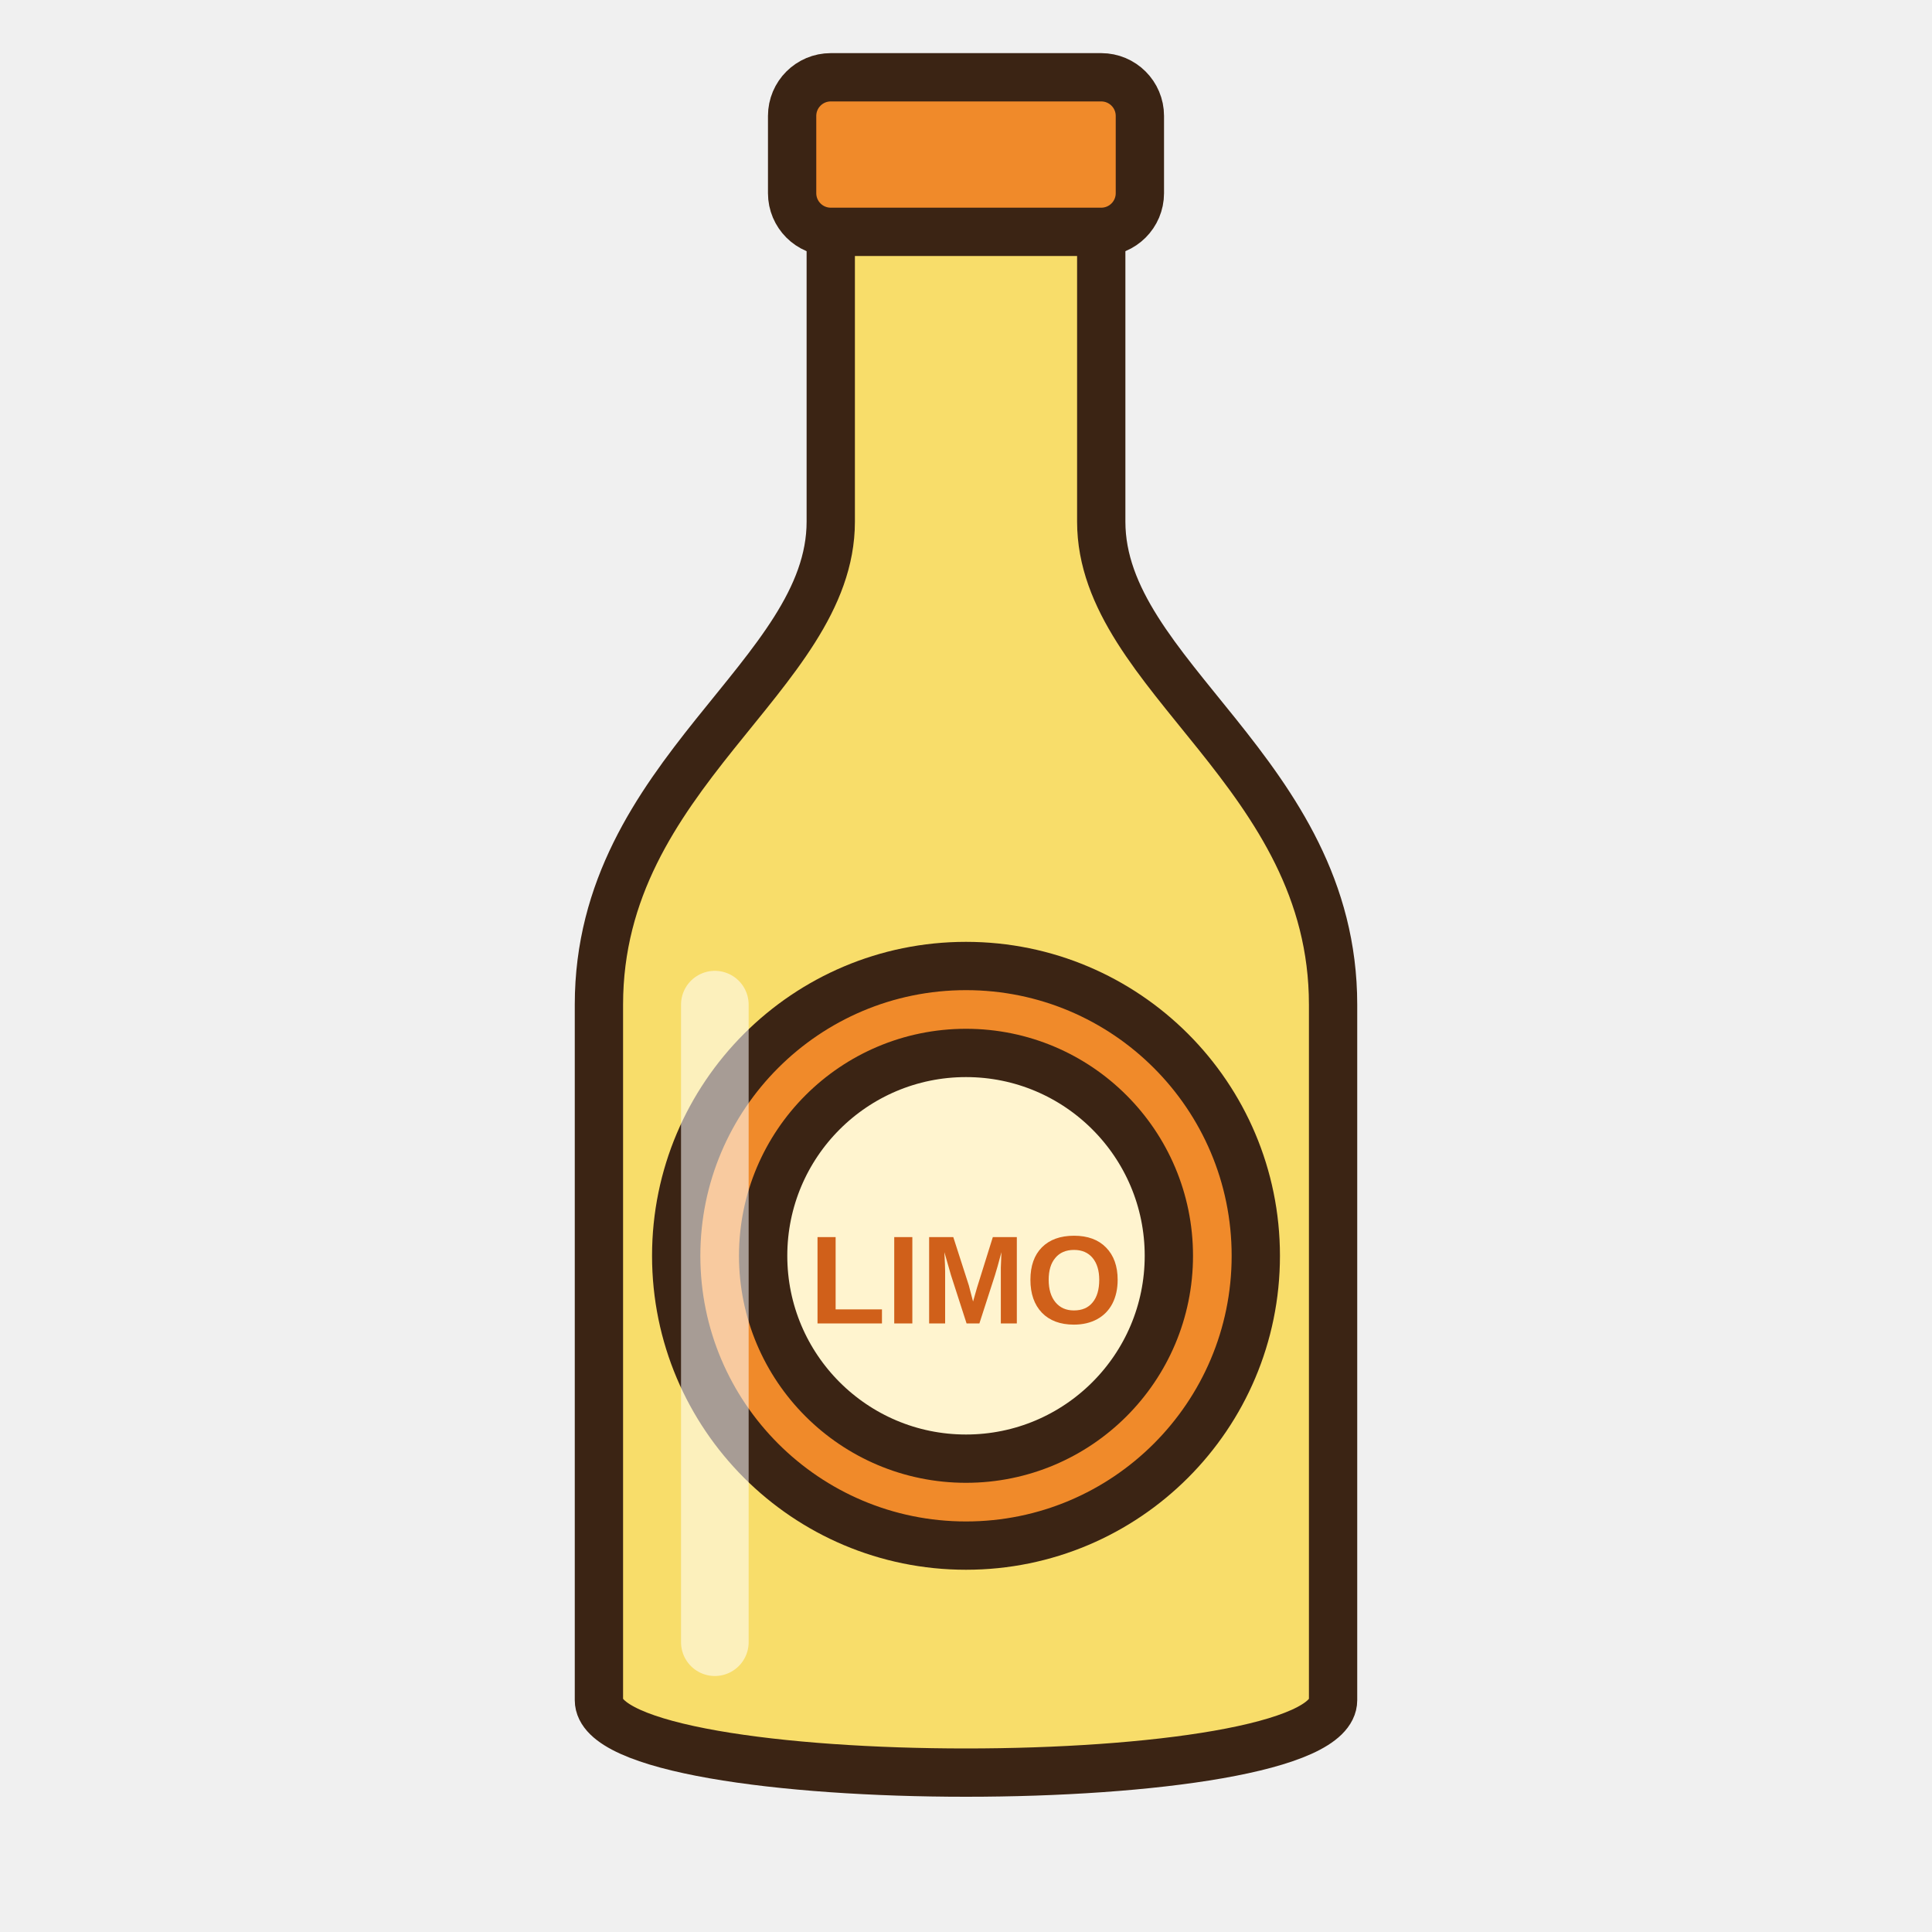
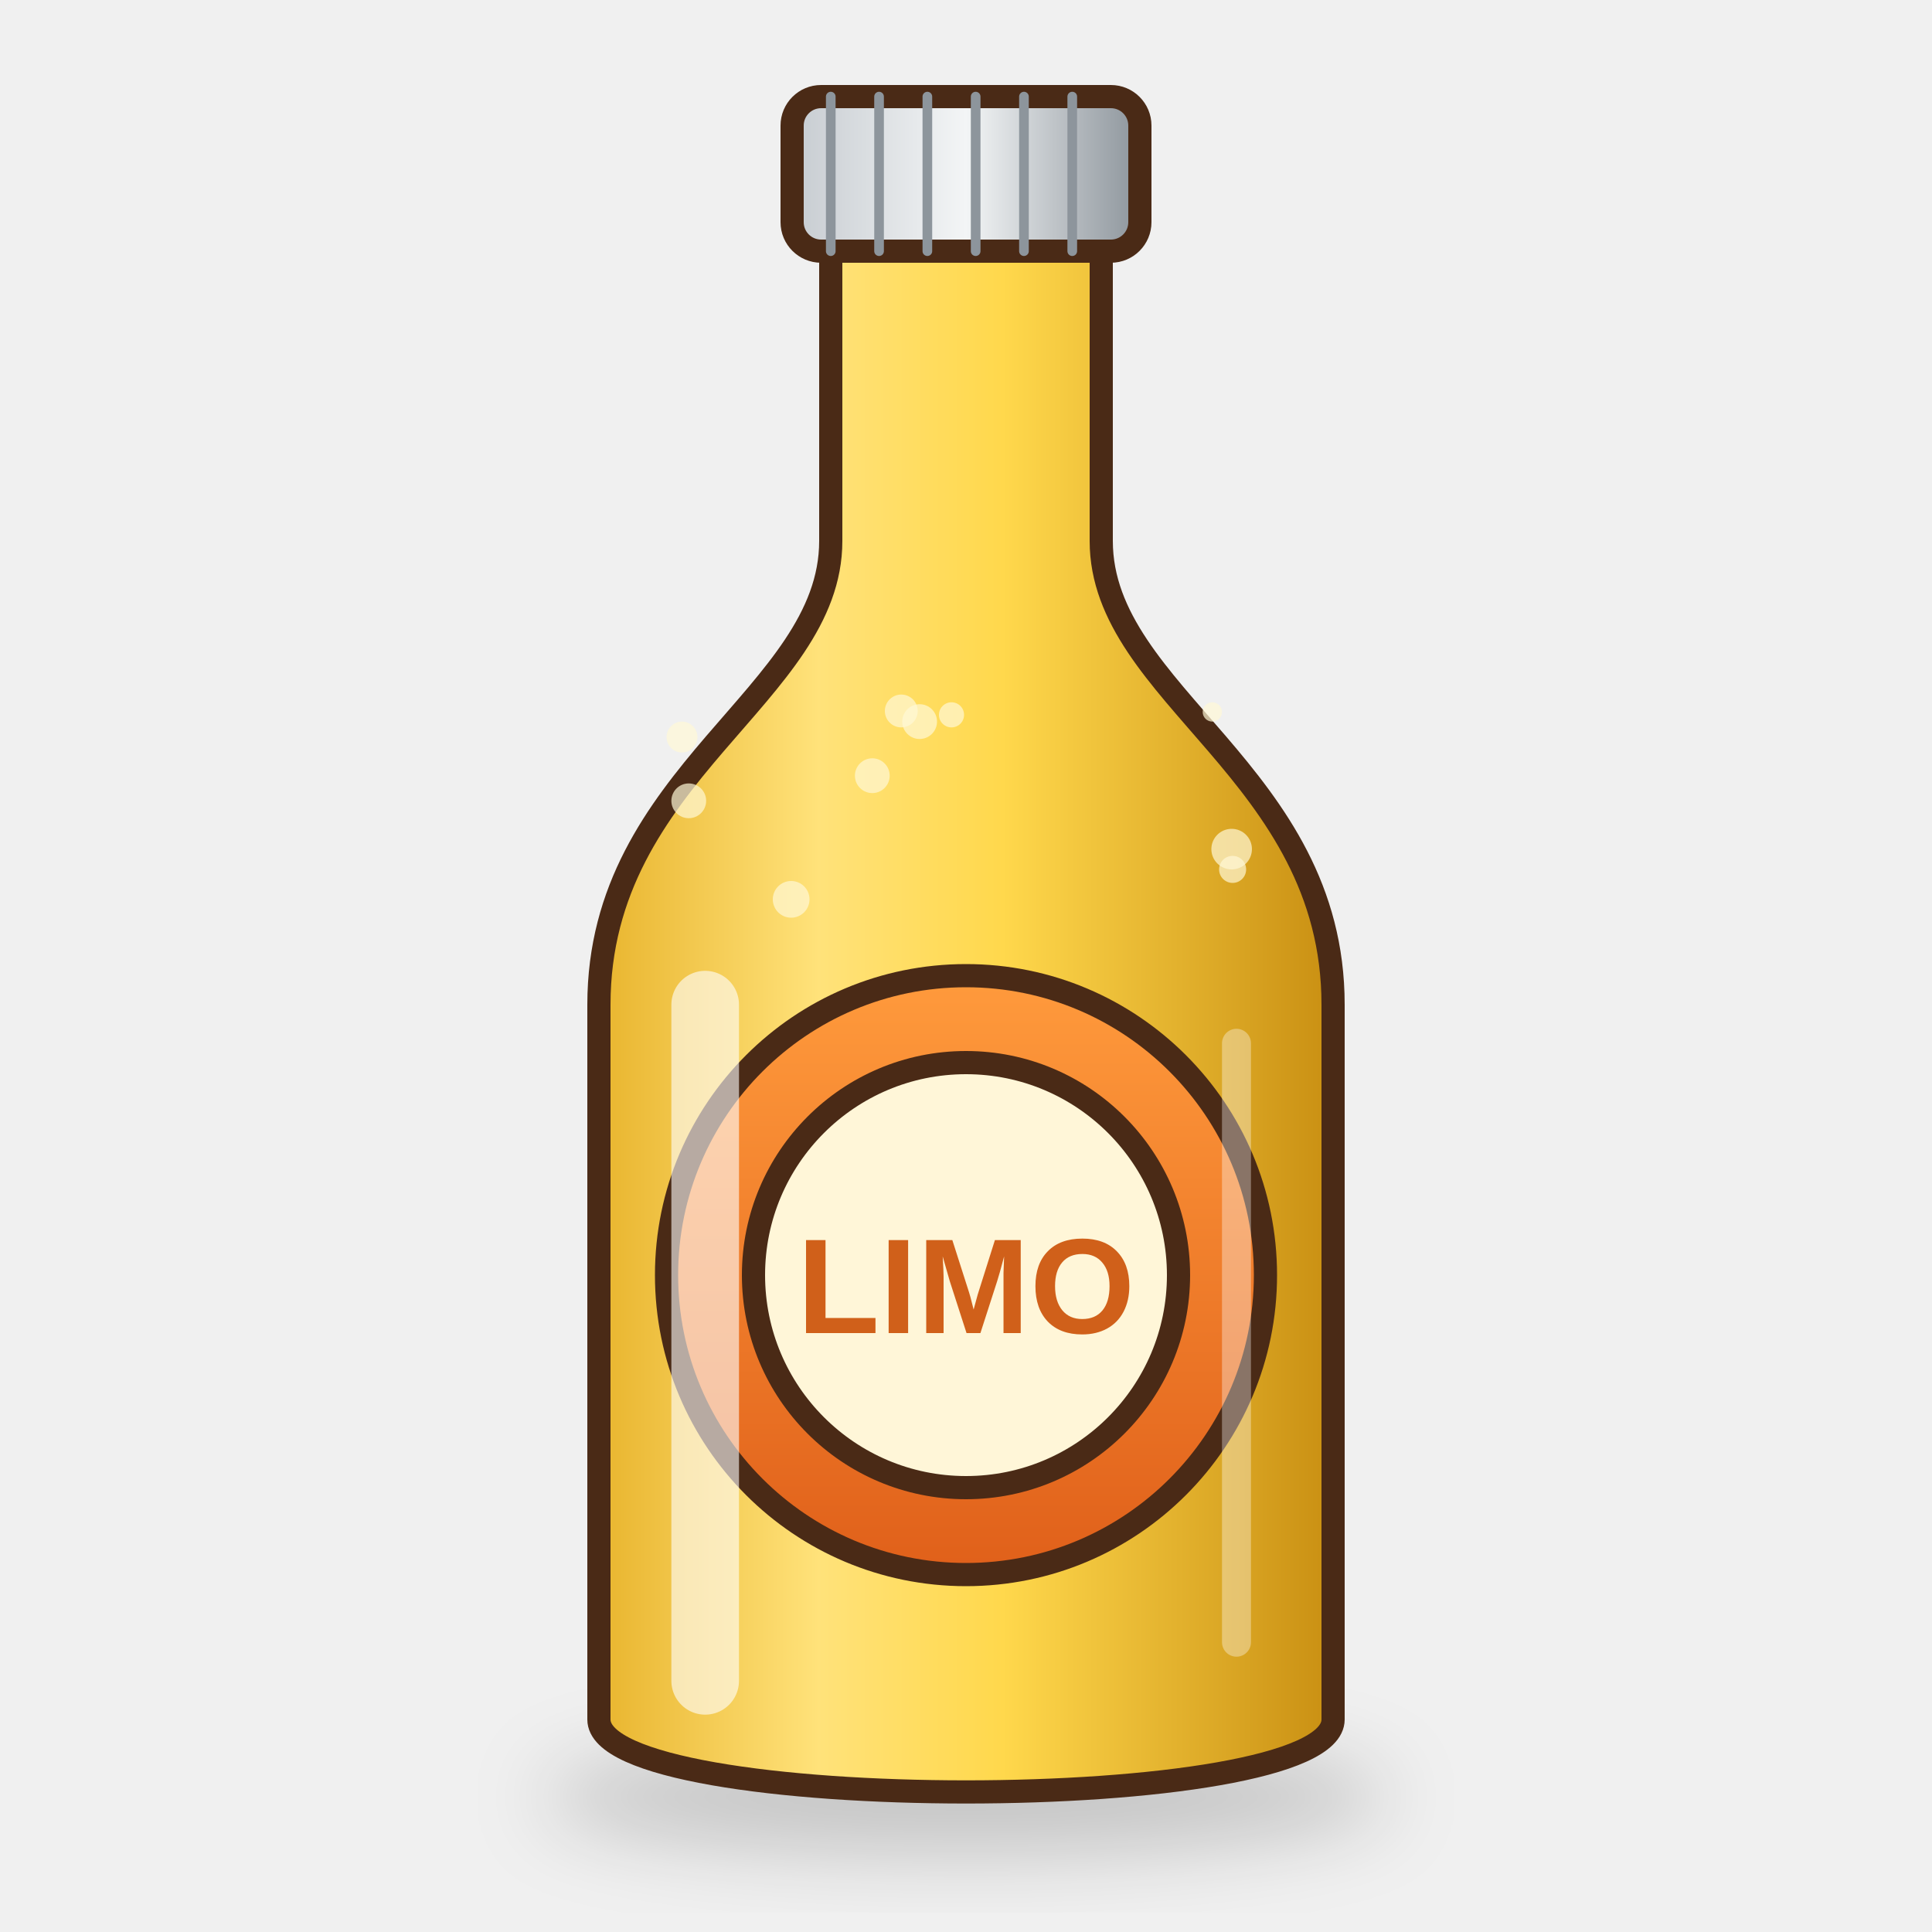
<svg xmlns="http://www.w3.org/2000/svg" width="200" height="200" viewBox="0 0 200 200" role="img" aria-label="Limo">
-   <g stroke="#3b2414" stroke-width="5" stroke-linejoin="round" stroke-linecap="round">
-     <path d="M86 16 L114 16 L114 54 C 114 70, 138 80, 138 104 L138 176 C 138 186, 62 186, 62 176 L62 104 C 62 80, 86 70, 86 54 Z" fill="#f8dd6a" />
-     <rect x="82" y="8" width="36" height="16" rx="4" fill="#f08a2a" />
-     <circle cx="100" cy="130" r="30" fill="#f08a2a" />
-     <circle cx="100" cy="130" r="21" fill="#fff4cf" />
-     <text x="100" y="137" text-anchor="middle" font-family="Arial Rounded MT Bold, Arial, sans-serif" font-weight="700" font-size="13" fill="#d0601a" stroke="none">LIMO</text>
-     <path d="M74 104 L74 170" fill="none" stroke="#fff" stroke-width="7" opacity="0.55" />
+   <defs>
+     <filter id="weich" x="-50%" y="-50%" width="200%" height="200%">
+       <feGaussianBlur stdDeviation="4" />
+     </filter>
+     <linearGradient id="fl10" x1="0" y1="0" x2="1" y2="0">
+       <stop offset="0" stop-color="#e9b52e" />
+       <stop offset="0.3" stop-color="#ffe27a" />
+       <stop offset="0.55" stop-color="#ffd84c" />
+       <stop offset="1" stop-color="#c98f12" />
+     </linearGradient>
+     <linearGradient id="dk10" x1="0" y1="0" x2="1" y2="0">
+       <stop offset="0" stop-color="#c7ccd1" />
+       <stop offset="0.5" stop-color="#f3f5f6" />
+       <stop offset="1" stop-color="#8d959c" />
+     </linearGradient>
+     <linearGradient id="et10" x1="0" y1="0" x2="0" y2="1">
+       <stop offset="0" stop-color="#ff9a3c" />
+       <stop offset="1" stop-color="#e0601a" />
+     </linearGradient>
+   </defs>
+   <ellipse cx="100" cy="186" rx="44" ry="6" fill="#000" opacity=".18" filter="url(#weich)" />
+   <g stroke="#4a2a16" stroke-width="2.4" stroke-linejoin="round" stroke-linecap="round">
+     <path d="M86 22 L114 22 L114 56 C 114 72, 138 80, 138 104 L138 178 C 138 188, 62 188, 62 178 L62 104 C 62 80, 86 72, 86 56 Z" fill="url(#fl10)" />
+     <rect x="82" y="10" width="36" height="16" rx="3" fill="url(#dk10)" />
+     <path d="M86 10 l0 16" stroke="#8d959c" stroke-width="1" />
+     <path d="M91 10 l0 16" stroke="#8d959c" stroke-width="1" />
+     <path d="M96 10 l0 16" stroke="#8d959c" stroke-width="1" />
+     <path d="M101 10 l0 16" stroke="#8d959c" stroke-width="1" />
+     <path d="M106 10 l0 16" stroke="#8d959c" stroke-width="1" />
+     <path d="M111 10 l0 16" stroke="#8d959c" stroke-width="1" />
+     <circle cx="100" cy="132" r="31" fill="url(#et10)" />
+     <circle cx="100" cy="132" r="22" fill="#fff6d8" />
+     <text x="100" y="138" text-anchor="middle" font-family="Arial Rounded MT Bold, Arial, sans-serif" font-weight="700" font-size="14" fill="#d0601a" stroke="none">LIMO</text>
+     <circle cx="93.3" cy="73.6" r="1.7" fill="#fff8d6" stroke="none" opacity="0.7" />
+     <circle cx="70.6" cy="76.3" r="1.6" fill="#fff8d6" stroke="none" opacity="0.7" />
+     <circle cx="127.5" cy="87.9" r="2.1" fill="#fff8d6" stroke="none" opacity="0.7" />
+     <circle cx="98.5" cy="74.0" r="1.3" fill="#fff8d6" stroke="none" opacity="0.7" />
+     <circle cx="127.6" cy="90.0" r="1.4" fill="#fff8d6" stroke="none" opacity="0.7" />
+     <circle cx="71.3" cy="82.9" r="1.8" fill="#fff8d6" stroke="none" opacity="0.7" />
+     <circle cx="95.2" cy="74.7" r="1.8" fill="#fff8d6" stroke="none" opacity="0.7" />
+     <circle cx="125.5" cy="73.7" r="1.0" fill="#fff8d6" stroke="none" opacity="0.7" />
+     <circle cx="90.3" cy="80.3" r="1.8" fill="#fff8d6" stroke="none" opacity="0.7" />
+     <circle cx="81.9" cy="93.1" r="1.9" fill="#fff8d6" stroke="none" opacity="0.7" />
+     <path d="M73 104 L73 174" fill="none" stroke="#fff" stroke-width="7" opacity="0.6" />
+     <path d="M128 108 L128 170" fill="none" stroke="#fff" stroke-width="3" opacity="0.35" />
  </g>
</svg>
